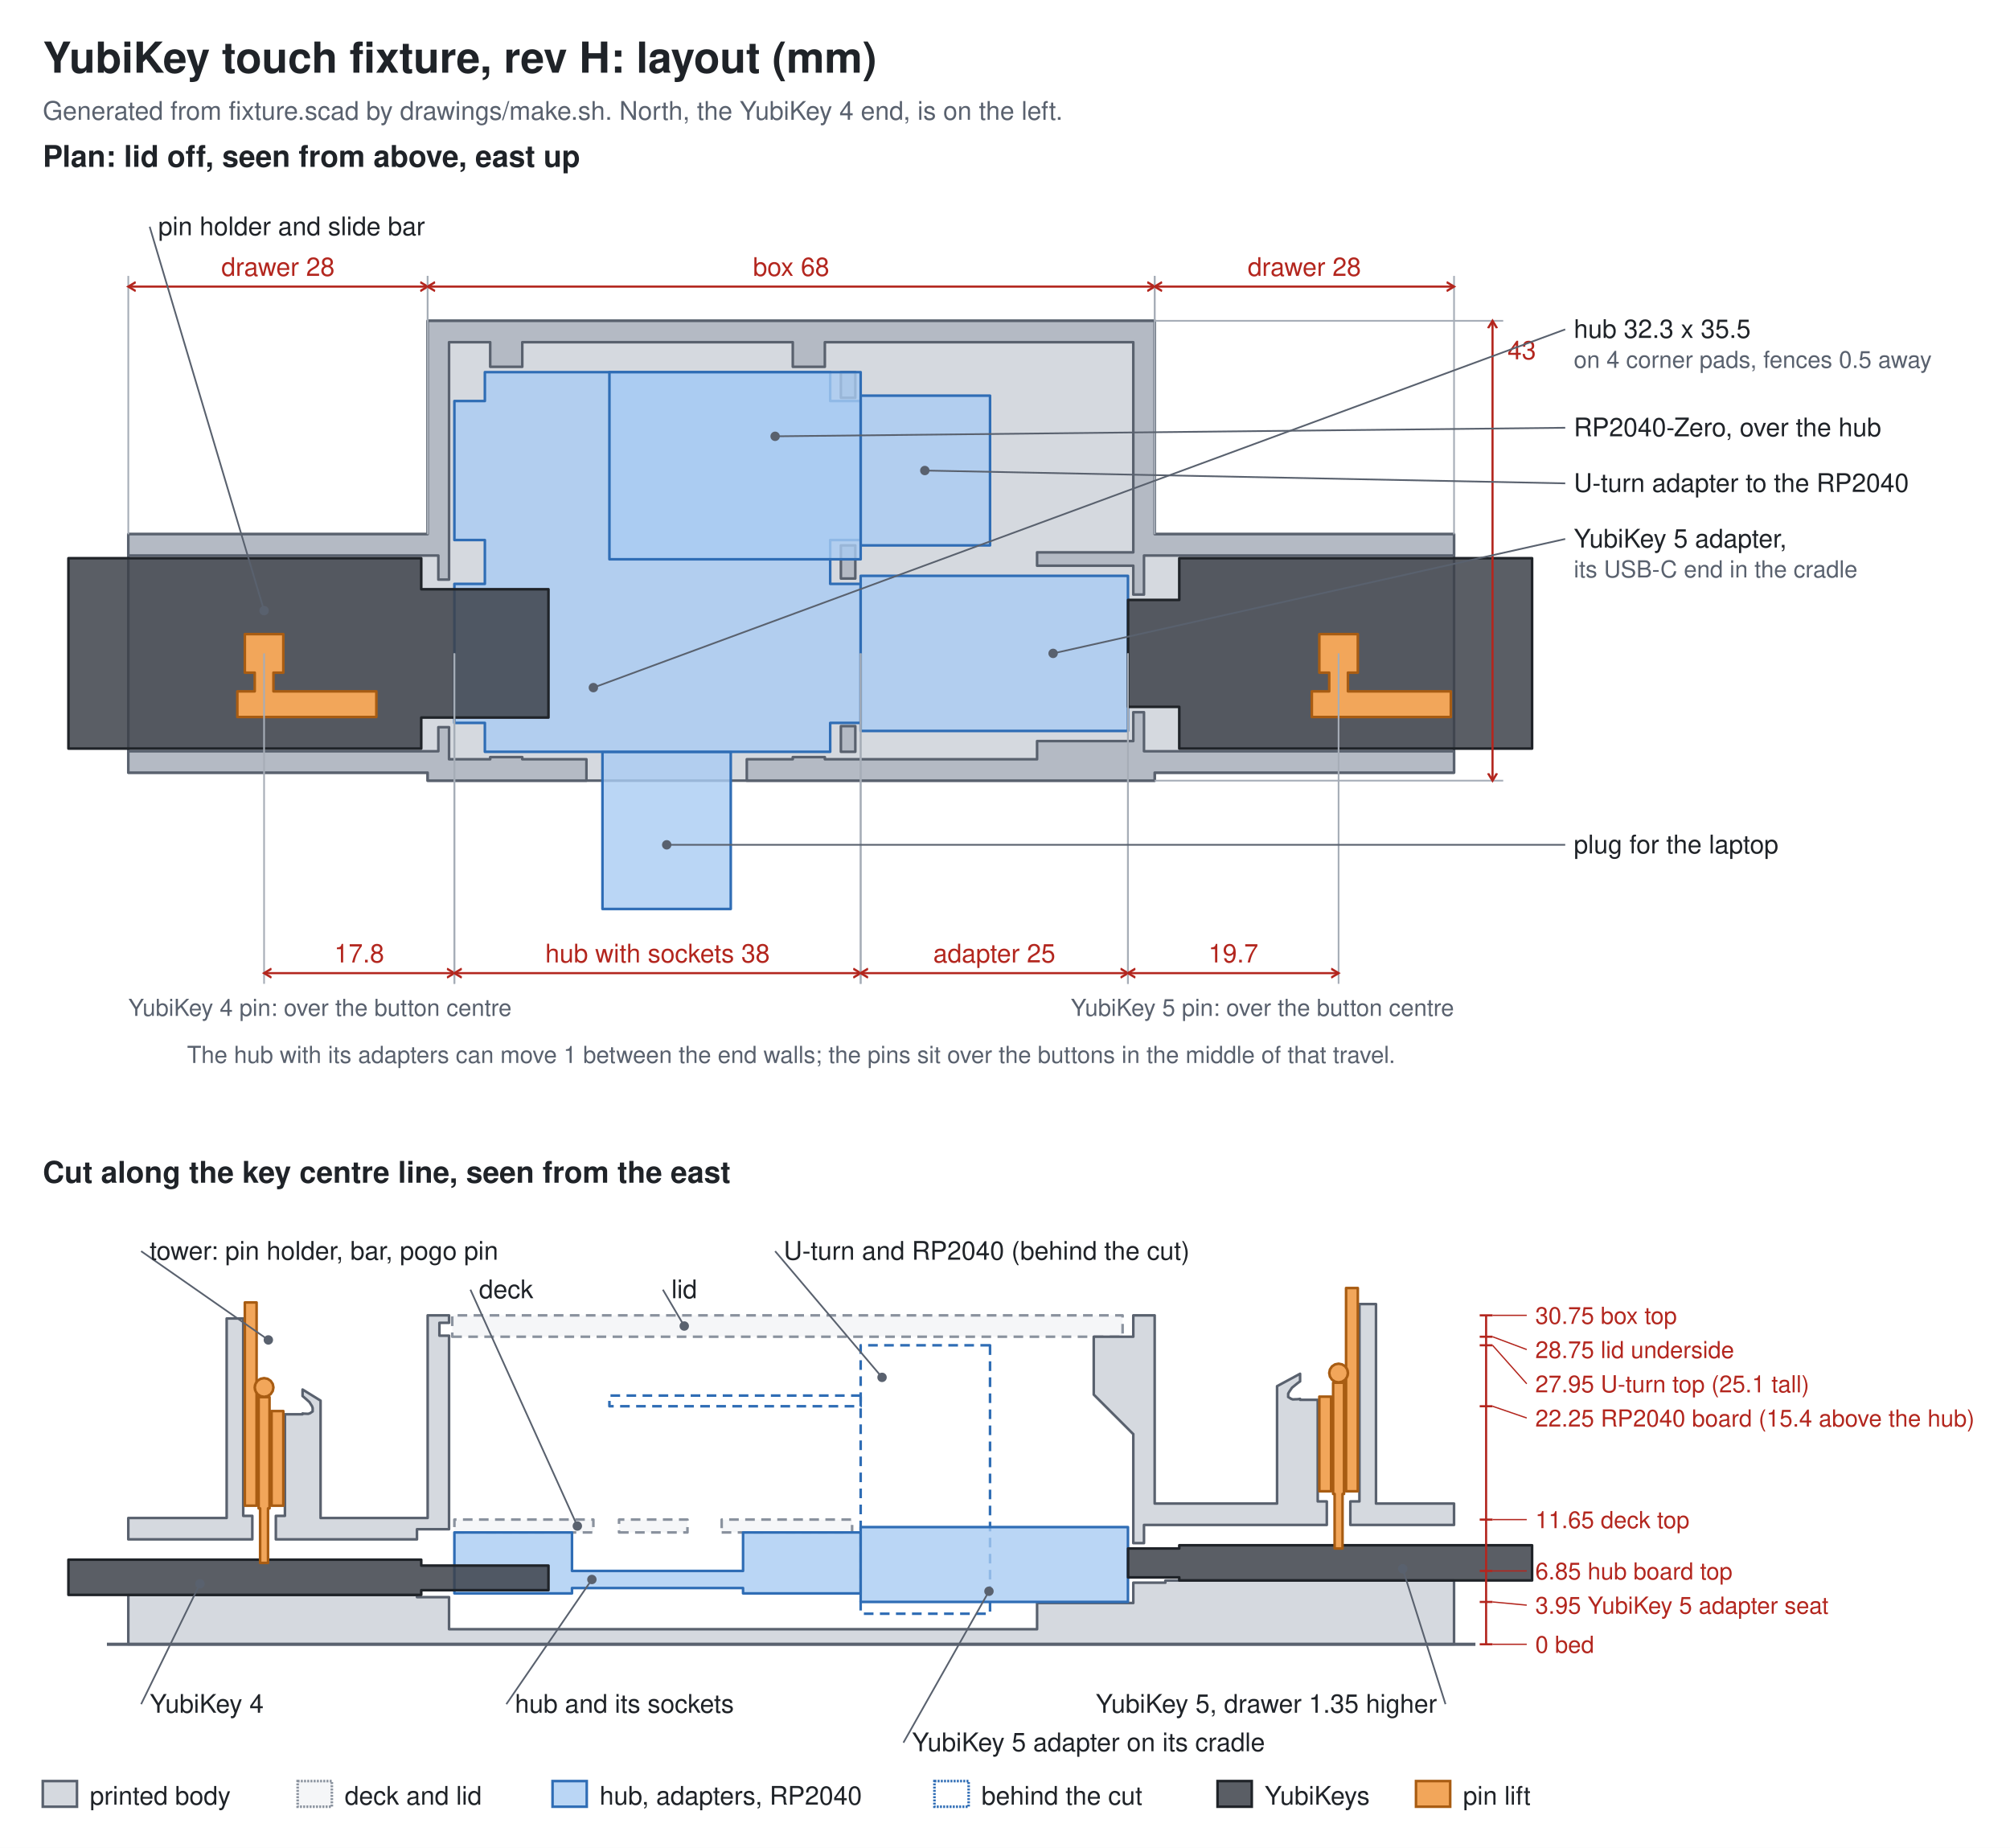
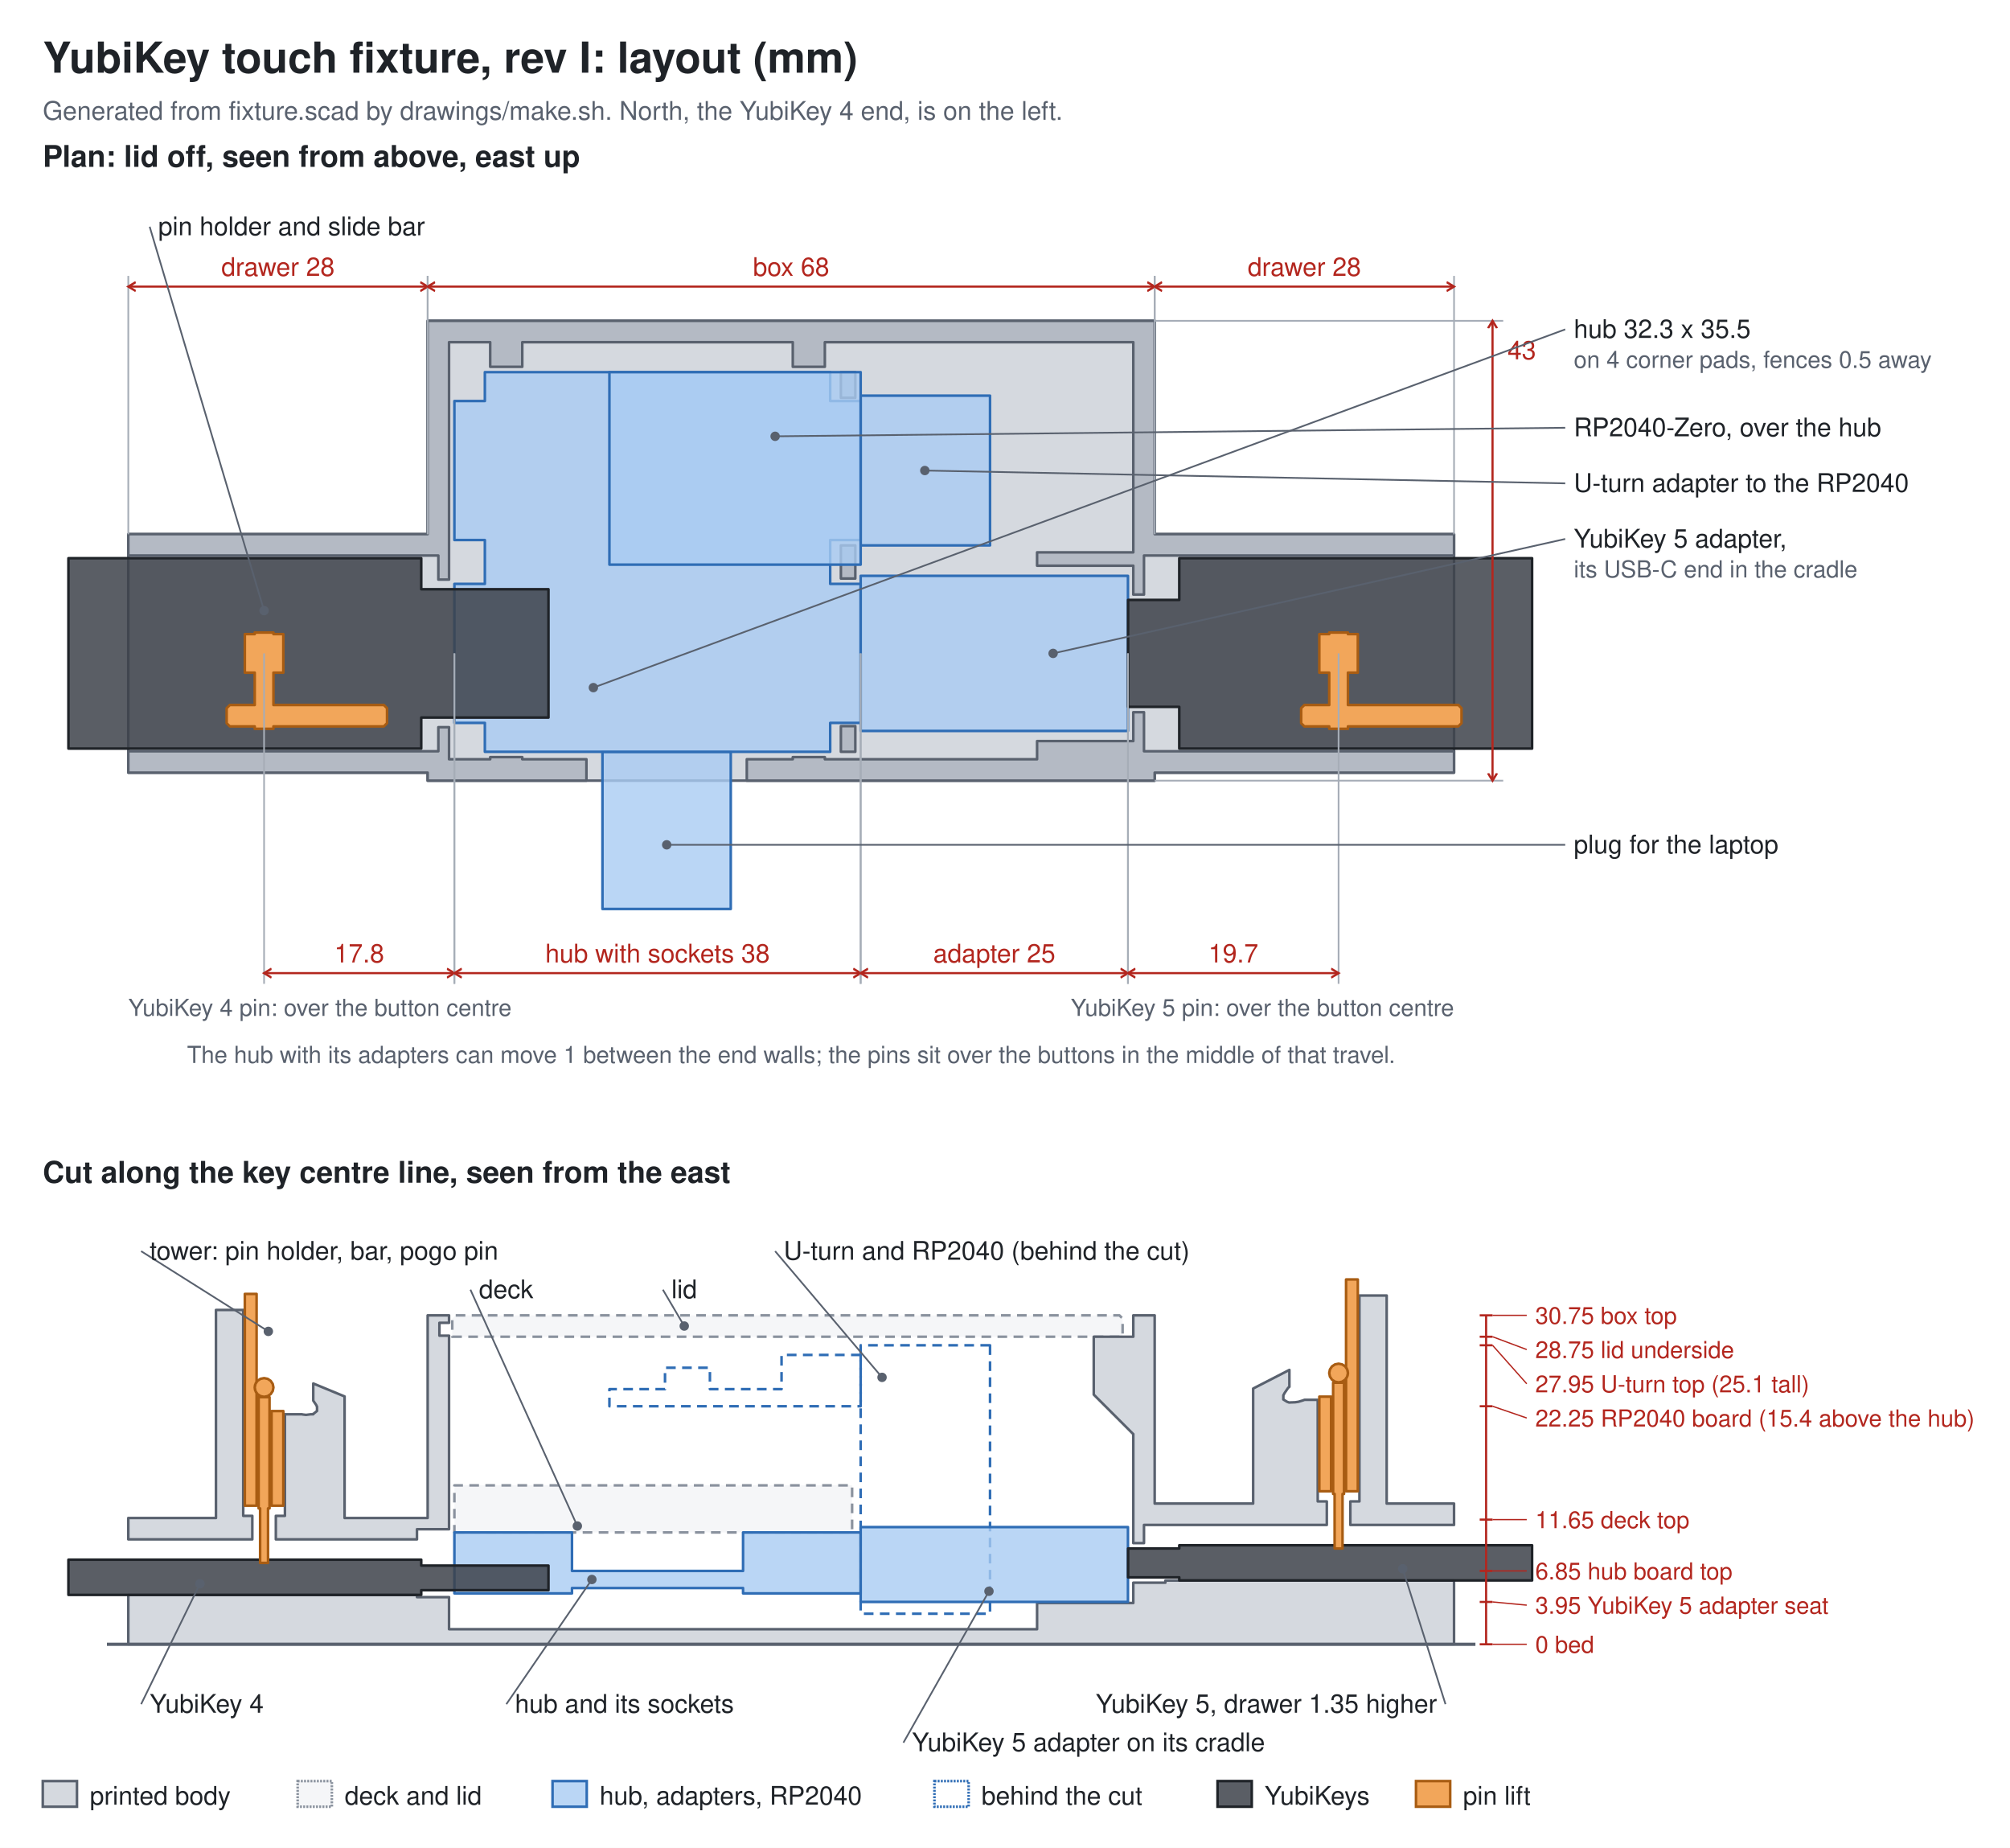
<svg xmlns="http://www.w3.org/2000/svg" width="940" height="864" viewBox="0 0 940 864" font-family="system-ui, -apple-system, Segoe UI, Helvetica, Arial, sans-serif">
  <defs>
    <marker id="a" viewBox="0 0 10 10" refX="5" refY="5" markerWidth="7" markerHeight="7" orient="auto-start-reverse">
      <path d="M 0 2 L 5 5 L 0 8" fill="none" stroke="#b3261e" stroke-width="1.5" />
    </marker>
  </defs>
  <rect width="100%" height="100%" fill="#ffffff" />
-   <text x="20.0" y="34.0" font-size="20" text-anchor="start" font-weight="700" fill="#1f2328">YubiKey touch fixture, rev H: layout (mm)</text>
+   <text x="20.0" y="34.0" font-size="20" text-anchor="start" font-weight="700" fill="#1f2328">YubiKey touch fixture, rev I: layout (mm)</text>
  <text x="20.0" y="56.0" font-size="12" text-anchor="start" font-weight="400" fill="#59616e">Generated from fixture.scad by drawings/make.sh. North, the YubiKey 4 end, is on the left.</text>
  <text x="20.0" y="78.0" font-size="14" text-anchor="start" font-weight="700" fill="#1f2328">Plan: lid off, seen from above, east up</text>
  <g transform="matrix(0,-5.0,5.0,0,200.0,365.0)">
    <path d="M 23.05,68 L 43,68 L 43,-0 L 23.05,-0 L 23.05,-28 L 0.75,-28  L 0.75,-0 L 0,-0 L 0,68 L 0.75,68 L 0.75,96 L 23.05,96  z" fill="#d5d9df" fill-opacity="1.0" stroke="#59616e" stroke-width="0.240" stroke-linejoin="round" fill-rule="evenodd" />
  </g>
  <g transform="matrix(0,-5.0,5.0,0,200.0,365.0)">
    <path d="M 0,68 L 0.75,68 L 0.75,96 L 2.75,96 L 2.75,67 L 6.4,67  L 6.4,66 L 3.7,66 L 3.7,57 L 2,57 L 2,37.15 L 2.2,37.15  L 2.2,34.15 L 2,34.15 L 2,29.85 L 0,29.85 z M 0,14.85 L 2,14.85 L 2,8.85 L 2.2,8.85 L 2.2,5.85 L 2,5.85  L 2,2 L 5,2 L 5,1 L 2.75,1 L 2.75,-28 L 0.75,-28  L 0.75,-0 L 0,-0 z M 2.7,40 L 5.1,40 L 5.1,38.65 L 2.7,38.65 z M 17.4,67 L 21.05,67 L 21.05,96 L 23.05,96 L 23.05,68 L 43,68  L 43,-0 L 23.05,-0 L 23.05,-28 L 21.05,-28 L 21.05,1 L 18.8,1  L 18.8,2 L 41,2 L 41,5.85 L 38.7,5.85 L 38.7,8.85 L 41,8.85  L 41,34.15 L 38.7,34.15 L 38.7,37.15 L 41,37.15 L 41,66 L 21.35,66  L 21.35,57 L 20.1,57 L 20.1,66 L 17.4,66 z M 18.9,40 L 22,40 L 22,38.65 L 18.9,38.65 z M 35.8,40 L 38.2,40 L 38.2,38.65 L 35.8,38.65 z" fill="#b4bac4" fill-opacity="1.0" stroke="#59616e" stroke-width="0.240" stroke-linejoin="round" fill-rule="evenodd" />
  </g>
  <g transform="matrix(0,-5.0,5.0,0,200.0,365.0)">
    <path d="M 2.7,16.35 L -12,16.35 L -12,28.35 L 2.7,28.35 z" fill="#a9cbf2" fill-opacity="0.8" stroke="#2f6db5" stroke-width="0.240" stroke-linejoin="round" fill-rule="evenodd" />
  </g>
  <g transform="matrix(0,-5.0,5.0,0,200.0,365.0)">
    <path d="M 18.4,37.65 L 22.5,37.65 L 22.5,40.5 L 35.5,40.5 L 35.5,37.65 L 38.2,37.65  L 38.2,5.35 L 35.5,5.35 L 35.5,2.5 L 22.5,2.5 L 22.5,5.35 L 18.4,5.35  L 18.4,2.5 L 5.4,2.5 L 5.4,5.35 L 2.7,5.35 L 2.7,37.65 L 5.4,37.65  L 5.4,40.5 L 18.4,40.5 z" fill="#a9cbf2" fill-opacity="0.8" stroke="#2f6db5" stroke-width="0.240" stroke-linejoin="round" fill-rule="evenodd" />
  </g>
  <g transform="matrix(0,-5.0,5.0,0,200.0,365.0)">
    <path d="M 19.15,40.5 L 4.65,40.5 L 4.65,65.5 L 19.15,65.5 z" fill="#a9cbf2" fill-opacity="0.8" stroke="#2f6db5" stroke-width="0.240" stroke-linejoin="round" fill-rule="evenodd" />
  </g>
  <g transform="matrix(0,-5.0,5.0,0,200.0,365.0)">
    <path d="M 36,40.5 L 22,40.5 L 22,52.6 L 36,52.6 z" fill="#a9cbf2" fill-opacity="0.8" stroke="#2f6db5" stroke-width="0.240" stroke-linejoin="round" fill-rule="evenodd" />
  </g>
  <g transform="matrix(0,-5.0,5.0,0,200.0,365.0)">
-     <path d="M 38.2,17 L 20.7,17 L 20.7,40.5 L 38.2,40.5 z" fill="#a9cbf2" fill-opacity="0.8" stroke="#2f6db5" stroke-width="0.240" stroke-linejoin="round" fill-rule="evenodd" />
+     <path d="M 38.2,17 L 20.2,17 L 20.2,40.5 L 38.2,40.5 z" fill="#a9cbf2" fill-opacity="0.8" stroke="#2f6db5" stroke-width="0.240" stroke-linejoin="round" fill-rule="evenodd" />
  </g>
  <g transform="matrix(0,-5.0,5.0,0,200.0,365.0)">
    <path d="M 17.9,-0.6 L 20.8,-0.6 L 20.8,-33.6 L 3,-33.6 L 3,-0.6 L 5.9,-0.6  L 5.9,11.3 L 17.9,11.3 z M 20.8,70.3 L 16.9,70.3 L 16.9,65.51 L 6.9,65.51 L 6.9,70.3 L 3,70.3  L 3,103.3 L 20.8,103.3 z" fill="#3d424a" fill-opacity="0.85" stroke="#1f2328" stroke-width="0.240" stroke-linejoin="round" fill-rule="evenodd" />
  </g>
  <g transform="matrix(0,-5.0,5.0,0,200.0,365.0)">
-     <path d="M 8.35,-14.425 L 10.1,-14.425 L 10.1,-13.5 L 13.7,-13.5 L 13.7,-17.1 L 10.1,-17.1  L 10.1,-16.175 L 8.35,-16.175 L 8.35,-17.8 L 5.95,-17.8 L 5.95,-4.8 L 8.35,-4.8  z M 8.35,86.075 L 10.1,86.075 L 10.1,87 L 13.7,87 L 13.7,83.4 L 10.1,83.4  L 10.1,84.325 L 8.35,84.325 L 8.35,82.7 L 5.95,82.7 L 5.95,95.7 L 8.35,95.7  z" fill="#f2a65a" fill-opacity="1.0" stroke="#a85c12" stroke-width="0.240" stroke-linejoin="round" fill-rule="evenodd" />
+     <path d="M 7.075,-4.1 L 7.075,-14.425 L 10.1,-14.425 L 10.1,-13.5 L 13.7,-13.5 L 13.7,-14.425  L 13.85,-14.425 L 13.85,-16.175 L 13.7,-16.175 L 13.7,-17.1 L 10.1,-17.1 L 10.1,-16.175  L 7.075,-16.175 L 7.075,-18.5 L 6.775,-18.8 L 5.375,-18.8 L 5.075,-18.5 L 5.075,-16.175  L 4.85,-16.175 L 4.85,-14.425 L 5.075,-14.425 L 5.075,-4.1 L 5.375,-3.8 L 6.775,-3.8  z M 7.075,96.4 L 7.075,86.075 L 10.1,86.075 L 10.1,87 L 13.7,87 L 13.7,86.075  L 13.85,86.075 L 13.85,84.325 L 13.7,84.325 L 13.7,83.4 L 10.1,83.4 L 10.1,84.325  L 7.075,84.325 L 7.075,82 L 6.775,81.7 L 5.375,81.7 L 5.075,82 L 5.075,84.325  L 4.85,84.325 L 4.85,86.075 L 5.075,86.075 L 5.075,96.4 L 5.375,96.7 L 6.775,96.7  z" fill="#f2a65a" fill-opacity="1.0" stroke="#a85c12" stroke-width="0.240" stroke-linejoin="round" fill-rule="evenodd" />
  </g>
  <line x1="60.0" y1="249.8" x2="60.0" y2="129.0" stroke="#a6adb7" stroke-width="0.8" />
  <line x1="200.0" y1="249.8" x2="200.0" y2="129.0" stroke="#a6adb7" stroke-width="0.8" />
  <line x1="60.0" y1="134.0" x2="200.0" y2="134.0" stroke="#b3261e" stroke-width="1.0" marker-start="url(#a)" marker-end="url(#a)" />
  <text x="130.0" y="129.0" font-size="12" text-anchor="middle" font-weight="400" fill="#b3261e">drawer 28</text>
  <line x1="200.0" y1="150.0" x2="200.0" y2="129.0" stroke="#a6adb7" stroke-width="0.8" />
  <line x1="540.0" y1="150.0" x2="540.0" y2="129.0" stroke="#a6adb7" stroke-width="0.8" />
  <line x1="200.0" y1="134.0" x2="540.0" y2="134.0" stroke="#b3261e" stroke-width="1.0" marker-start="url(#a)" marker-end="url(#a)" />
  <text x="370.0" y="129.0" font-size="12" text-anchor="middle" font-weight="400" fill="#b3261e">box 68</text>
  <line x1="540.0" y1="249.8" x2="540.0" y2="129.0" stroke="#a6adb7" stroke-width="0.8" />
  <line x1="680.0" y1="249.8" x2="680.0" y2="129.0" stroke="#a6adb7" stroke-width="0.8" />
  <line x1="540.0" y1="134.0" x2="680.0" y2="134.0" stroke="#b3261e" stroke-width="1.0" marker-start="url(#a)" marker-end="url(#a)" />
  <text x="610.0" y="129.0" font-size="12" text-anchor="middle" font-weight="400" fill="#b3261e">drawer 28</text>
  <line x1="540.0" y1="365.0" x2="703.0" y2="365.0" stroke="#a6adb7" stroke-width="0.8" />
  <line x1="540.0" y1="150.0" x2="703.0" y2="150.0" stroke="#a6adb7" stroke-width="0.8" />
  <line x1="698.0" y1="365.0" x2="698.0" y2="150.0" stroke="#b3261e" stroke-width="1.0" marker-start="url(#a)" marker-end="url(#a)" />
  <text x="705.0" y="168.0" font-size="12" text-anchor="start" font-weight="400" fill="#b3261e">43</text>
  <line x1="123.5" y1="305.5" x2="123.5" y2="460.0" stroke="#a6adb7" stroke-width="0.8" />
  <line x1="212.5" y1="305.5" x2="212.5" y2="460.0" stroke="#a6adb7" stroke-width="0.8" />
  <line x1="123.5" y1="455.0" x2="212.5" y2="455.0" stroke="#b3261e" stroke-width="1.0" marker-start="url(#a)" marker-end="url(#a)" />
  <text x="168.0" y="450.0" font-size="12" text-anchor="middle" font-weight="400" fill="#b3261e">17.8</text>
  <line x1="212.5" y1="305.5" x2="212.5" y2="460.0" stroke="#a6adb7" stroke-width="0.8" />
  <line x1="402.5" y1="305.5" x2="402.5" y2="460.0" stroke="#a6adb7" stroke-width="0.8" />
  <line x1="212.5" y1="455.0" x2="402.5" y2="455.0" stroke="#b3261e" stroke-width="1.0" marker-start="url(#a)" marker-end="url(#a)" />
  <text x="307.5" y="450.0" font-size="12" text-anchor="middle" font-weight="400" fill="#b3261e">hub with sockets 38</text>
  <line x1="402.5" y1="305.5" x2="402.5" y2="460.0" stroke="#a6adb7" stroke-width="0.8" />
  <line x1="527.5" y1="305.5" x2="527.5" y2="460.0" stroke="#a6adb7" stroke-width="0.8" />
  <line x1="402.5" y1="455.0" x2="527.5" y2="455.0" stroke="#b3261e" stroke-width="1.0" marker-start="url(#a)" marker-end="url(#a)" />
  <text x="465.0" y="450.0" font-size="12" text-anchor="middle" font-weight="400" fill="#b3261e">adapter 25</text>
  <line x1="527.5" y1="305.5" x2="527.5" y2="460.0" stroke="#a6adb7" stroke-width="0.8" />
  <line x1="626.0" y1="305.5" x2="626.0" y2="460.0" stroke="#a6adb7" stroke-width="0.8" />
  <line x1="527.5" y1="455.0" x2="626.0" y2="455.0" stroke="#b3261e" stroke-width="1.0" marker-start="url(#a)" marker-end="url(#a)" />
  <text x="576.8" y="450.0" font-size="12" text-anchor="middle" font-weight="400" fill="#b3261e">19.7</text>
  <text x="60.0" y="475.0" font-size="11" text-anchor="start" font-weight="400" fill="#59616e">YubiKey 4 pin: over the button centre</text>
  <text x="680.0" y="475.0" font-size="11" text-anchor="end" font-weight="400" fill="#59616e">YubiKey 5 pin: over the button centre</text>
  <text x="370.0" y="497.0" font-size="11" text-anchor="middle" font-weight="400" fill="#59616e">The hub with its adapters can move 1 between the end walls; the pins sit over the buttons in the middle of that travel.</text>
  <line x1="277.5" y1="321.5" x2="732.0" y2="154.0" stroke="#59616e" stroke-width="0.8" />
  <circle cx="277.5" cy="321.5" r="2.2" fill="#59616e" />
  <text x="736.0" y="158.0" font-size="12" text-anchor="start" font-weight="400" fill="#1f2328">hub 32.3 x 35.5</text>
  <text x="736.0" y="172.0" font-size="11" text-anchor="start" font-weight="400" fill="#59616e">on 4 corner pads, fences 0.5 away</text>
  <line x1="362.5" y1="204.0" x2="732.0" y2="200.0" stroke="#59616e" stroke-width="0.8" />
  <circle cx="362.5" cy="204.0" r="2.2" fill="#59616e" />
  <text x="736.0" y="204.0" font-size="12" text-anchor="start" font-weight="400" fill="#1f2328">RP2040-Zero, over the hub</text>
  <line x1="432.5" y1="220.0" x2="732.0" y2="226.0" stroke="#59616e" stroke-width="0.8" />
  <circle cx="432.5" cy="220.0" r="2.2" fill="#59616e" />
  <text x="736.0" y="230.0" font-size="12" text-anchor="start" font-weight="400" fill="#1f2328">U-turn adapter to the RP2040</text>
  <line x1="492.5" y1="305.5" x2="732.0" y2="252.0" stroke="#59616e" stroke-width="0.8" />
  <circle cx="492.5" cy="305.5" r="2.2" fill="#59616e" />
  <text x="736.0" y="256.0" font-size="12" text-anchor="start" font-weight="400" fill="#1f2328">YubiKey 5 adapter,</text>
  <text x="736.0" y="270.0" font-size="11" text-anchor="start" font-weight="400" fill="#59616e">its USB-C end in the cradle</text>
  <line x1="311.8" y1="395.0" x2="732.0" y2="395.0" stroke="#59616e" stroke-width="0.8" />
  <circle cx="311.8" cy="395.0" r="2.2" fill="#59616e" />
  <text x="736.0" y="399.0" font-size="12" text-anchor="start" font-weight="400" fill="#1f2328">plug for the laptop</text>
  <line x1="123.5" y1="285.5" x2="70.0" y2="106.0" stroke="#59616e" stroke-width="0.8" />
  <circle cx="123.5" cy="285.5" r="2.2" fill="#59616e" />
  <text x="74.0" y="110.0" font-size="12" text-anchor="start" font-weight="400" fill="#1f2328">pin holder and slide bar</text>
  <text x="20.0" y="553.0" font-size="14" text-anchor="start" font-weight="700" fill="#1f2328">Cut along the key centre line, seen from the east</text>
  <g transform="matrix(5.0,0,0,5.0,200.0,768.75)">
-     <path d="M 2.3,-28.75 L 65,-28.75 L 65,-30.75 L 2.3,-30.75 z M 2.5,-10.45 L 15.5,-10.45 L 15.5,-11.65 L 2.5,-11.65 z M 17.9,-10.45 L 24.3,-10.45 L 24.3,-11.65 L 17.9,-11.65 z M 27.5,-10.45 L 39.7,-10.45 L 39.7,-11.65 L 27.5,-11.65 z" fill="#eef0f3" fill-opacity="0.6" stroke="#8a929e" stroke-width="0.240" stroke-dasharray="0.9 0.6" stroke-linejoin="round" fill-rule="evenodd" />
+     <path d="M 2.3,-28.75 L 65,-28.75 L 65,-30.45 L 64.7,-30.75 L 2.6,-30.75 L 2.3,-30.45  z M 2.5,-10.45 L 39.7,-10.45 L 39.7,-14.85 L 2.5,-14.85 z" fill="#eef0f3" fill-opacity="0.6" stroke="#8a929e" stroke-width="0.240" stroke-dasharray="0.9 0.6" stroke-linejoin="round" fill-rule="evenodd" />
  </g>
  <g transform="matrix(5.0,0,0,5.0,200.0,768.75)">
    <path d="M 52.6,-27.95 L 40.5,-27.95 L 40.5,-2.85 L 52.6,-2.85 z" fill="none" fill-opacity="1.0" stroke="#2f6db5" stroke-width="0.240" stroke-dasharray="0.9 0.6" stroke-linejoin="round" fill-rule="evenodd" />
  </g>
  <g transform="matrix(5.0,0,0,5.0,200.0,768.75)">
-     <path d="M 40.5,-23.25 L 17,-23.25 L 17,-22.25 L 40.5,-22.25 z" fill="none" fill-opacity="1.0" stroke="#2f6db5" stroke-width="0.240" stroke-dasharray="0.9 0.6" stroke-linejoin="round" fill-rule="evenodd" />
+     <path d="M 40.5,-27.05 L 33.1,-27.05 L 33.1,-23.85 L 26.4,-23.85 L 26.4,-25.85 L 22.2,-25.85  L 22.2,-23.85 L 17,-23.85 L 17,-22.25 L 40.5,-22.25 z" fill="none" fill-opacity="1.0" stroke="#2f6db5" stroke-width="0.240" stroke-dasharray="0.9 0.6" stroke-linejoin="round" fill-rule="evenodd" />
  </g>
  <g transform="matrix(5.0,0,0,5.0,200.0,768.75)">
-     <path d="M -28,-0 L 96,-0 L 96,-5.95 L 69,-5.95 L 69,-5.75 L 66,-5.75  L 66,-3.85 L 57,-3.85 L 57,-1.4 L 2,-1.4 L 2,-4.4 L -1,-4.4  L -1,-4.6 L -28,-4.6 z M -28,-9.8 L -16.4,-9.8 L -16.4,-12 L -17.25,-12 L -17.25,-30.455 L -18.8,-30.455  L -18.8,-11.8 L -28,-11.8 z M -14.2,-9.8 L -1,-9.8 L -1,-10.75 L 2,-10.75 L 2,-28.85 L 1.1,-28.85  L 1.1,-30.05 L 2,-30.05 L 2,-30.75 L 0,-30.75 L 0,-11.8 L -10.016,-11.8  L -10.016,-22.775 L -11.7,-23.814 L -11.7,-23.199 L -11.674,-23.183 L -11.325,-22.881 L -11.314,-22.871  L -11.059,-22.639 L -10.818,-22.26 L -10.757,-22.078 L -10.757,-21.765 L -10.779,-21.75 L -11.007,-21.596  L -11.168,-21.541 L -11.554,-21.556 L -11.577,-21.557 L -11.7,-21.577 L -11.7,-21.5 L -13.35,-21.5  L -13.35,-12 L -14.2,-12 z M 62.3,-23.34 L 65.99,-19.65 L 66,-19.65 L 66,-9.45 L 67,-9.45 L 67,-11.15  L 69,-11.15 L 69,-11.15 L 84.1,-11.15 L 84.1,-13.35 L 83.25,-13.35 L 83.25,-22.85  L 81.6,-22.85 L 81.6,-22.942 L 81.373,-22.907 L 81.347,-22.907 L 80.912,-22.891 L 80.763,-22.945  L 80.512,-23.1 L 80.487,-23.115 L 80.487,-23.427 L 80.496,-23.444 L 80.588,-23.61 L 80.833,-23.967  L 80.848,-23.989 L 80.876,-24.011 L 81.33,-24.378 L 81.338,-24.384 L 81.534,-24.532 L 81.6,-24.57  L 81.6,-25.287 L 79.447,-24.125 L 79.447,-13.15 L 68,-13.15 L 68,-30.75 L 66,-30.75  L 66,-28.75 L 62.3,-28.75 z M 86.3,-11.15 L 96,-11.15 L 96,-13.15 L 88.7,-13.15 L 88.7,-31.805 L 87.15,-31.805  L 87.15,-13.35 L 86.3,-13.35 z" fill="#d5d9df" fill-opacity="1.0" stroke="#59616e" stroke-width="0.240" stroke-linejoin="round" fill-rule="evenodd" />
+     <path d="M -28,-0 L 96,-0 L 96,-5.95 L 69,-5.95 L 69,-5.75 L 66,-5.75  L 66,-3.85 L 57,-3.85 L 57,-1.4 L 2,-1.4 L 2,-4.4 L -1,-4.4  L -1,-4.6 L -28,-4.6 z M -28,-9.8 L -16.4,-9.8 L -16.4,-12 L -17.25,-12 L -17.25,-31.255 L -19.8,-31.255  L -19.8,-11.8 L -28,-11.8 z M -14.2,-9.8 L -1,-9.8 L -1,-10.75 L 2,-10.75 L 2,-28.85 L 1.1,-28.85  L 1.1,-30.05 L 2,-30.05 L 2,-30.75 L 0,-30.75 L 0,-11.8 L -7.77,-11.8  L -7.77,-23.167 L -10.7,-24.378 L -10.7,-22.771 L -10.422,-22.364 L -10.355,-22.219 L -10.347,-22.201  L -10.347,-21.811 L -10.629,-21.581 L -10.659,-21.556 L -10.678,-21.552 L -10.7,-21.547 L -10.7,-21.5  L -10.923,-21.5 L -11.371,-21.443 L -11.391,-21.445 L -11.662,-21.476 L -11.773,-21.5 L -13.35,-21.5  L -13.35,-12 L -14.2,-12 z M 62.3,-23.34 L 65.99,-19.65 L 66,-19.65 L 66,-9.45 L 67,-9.45 L 67,-11.15  L 68,-11.15 L 68,-11.15 L 84.1,-11.15 L 84.1,-13.35 L 83.25,-13.35 L 83.25,-22.85  L 82.01,-22.85 L 81.897,-22.806 L 81.873,-22.797 L 81.852,-22.79 L 81.442,-22.667 L 81.161,-22.625  L 81.141,-22.622 L 80.565,-22.601 L 80.397,-22.663 L 80.379,-22.669 L 80.346,-22.69 L 80.034,-22.882  L 80.034,-23.272 L 80.048,-23.297 L 80.159,-23.5 L 80.461,-23.939 L 80.485,-23.974 L 80.6,-24.067  L 80.6,-25.649 L 77.21,-23.904 L 77.21,-13.15 L 68,-13.15 L 68,-30.75 L 66,-30.75  L 66,-28.75 L 62.3,-28.75 z M 86.3,-11.15 L 96,-11.15 L 96,-13.15 L 89.7,-13.15 L 89.7,-32.605 L 87.15,-32.605  L 87.15,-13.35 L 86.3,-13.35 z" fill="#d5d9df" fill-opacity="1.0" stroke="#59616e" stroke-width="0.240" stroke-linejoin="round" fill-rule="evenodd" />
  </g>
  <g transform="matrix(5.0,0,0,5.0,200.0,768.75)">
    <path d="M 2.5,-4.75 L 13.5,-4.75 L 13.5,-5.25 L 29.5,-5.25 L 29.5,-4.75 L 40.5,-4.75  L 40.5,-10.45 L 29.5,-10.45 L 29.5,-6.85 L 13.5,-6.85 L 13.5,-10.45 L 2.5,-10.45  z" fill="#a9cbf2" fill-opacity="0.8" stroke="#2f6db5" stroke-width="0.240" stroke-linejoin="round" fill-rule="evenodd" />
  </g>
  <g transform="matrix(5.0,0,0,5.0,200.0,768.75)">
    <path d="M 40.5,-3.95 L 65.5,-3.95 L 65.5,-10.95 L 40.5,-10.95 z" fill="#a9cbf2" fill-opacity="0.8" stroke="#2f6db5" stroke-width="0.240" stroke-linejoin="round" fill-rule="evenodd" />
  </g>
  <g transform="matrix(5.0,0,0,5.0,200.0,768.75)">
    <path d="M -33.6,-4.61 L -0.6,-4.61 L -0.6,-5.05 L 11.3,-5.05 L 11.3,-7.35 L -0.6,-7.35  L -0.6,-7.9 L -33.6,-7.9 z M 65.51,-6.25 L 70.3,-6.25 L 70.3,-5.96 L 103.3,-5.96 L 103.3,-9.25 L 70.3,-9.25  L 70.3,-8.95 L 65.51,-8.95 z" fill="#3d424a" fill-opacity="0.85" stroke="#1f2328" stroke-width="0.240" stroke-linejoin="round" fill-rule="evenodd" />
  </g>
  <g transform="matrix(5.0,0,0,5.0,200.0,768.75)">
-     <path d="M -17.1,-12.95 L -16,-12.95 L -16,-23.492 L -16.058,-23.567 L -16.087,-23.638 L -15.919,-23.386  L -15.635,-23.197 L -15.3,-23.13 L -14.965,-23.197 L -14.681,-23.386 L -14.492,-23.67 L -14.425,-24.005  L -14.492,-24.34 L -14.681,-24.624 L -14.965,-24.813 L -15.3,-24.88 L -15.635,-24.813 L -15.919,-24.624  L -16.087,-24.372 L -16.058,-24.442 L -16,-24.518 L -16,-31.955 L -17.1,-31.955 z M -16.175,-24.005 L -16.145,-24.232 L -16.116,-24.302 L -16.175,-24.005 L -16.116,-23.708 L -16.145,-23.779  z M -15.81,-12.7 L -15.67,-12.7 L -15.67,-7.6 L -14.93,-7.6 L -14.93,-12.7 L -14.79,-12.7  L -14.79,-23.1 L -15.81,-23.1 z M -14.6,-12.95 L -13.5,-12.95 L -13.5,-21.8 L -14.6,-21.8 z M 83.4,-14.3 L 84.5,-14.3 L 84.5,-23.15 L 83.4,-23.15 z M 84.325,-25.355 L 84.392,-25.02 L 84.581,-24.736 L 84.865,-24.547 L 85.2,-24.48 L 85.535,-24.547  L 85.819,-24.736 L 85.987,-24.988 L 85.958,-24.918 L 85.9,-24.842 L 85.9,-14.3 L 87,-14.3  L 87,-33.305 L 85.9,-33.305 L 85.9,-25.868 L 85.958,-25.793 L 85.987,-25.722 L 85.819,-25.974  L 85.535,-26.163 L 85.2,-26.23 L 84.865,-26.163 L 84.581,-25.974 L 84.392,-25.69 z M 86.016,-25.652 L 86.045,-25.581 L 86.075,-25.355 L 86.045,-25.128 L 86.016,-25.058 L 86.075,-25.355  z M 84.69,-14.05 L 84.83,-14.05 L 84.83,-8.95 L 85.57,-8.95 L 85.57,-14.05 L 85.71,-14.05  L 85.71,-24.45 L 84.69,-24.45 z" fill="#f2a65a" fill-opacity="1.0" stroke="#a85c12" stroke-width="0.240" stroke-linejoin="round" fill-rule="evenodd" />
+     <path d="M -17.1,-12.95 L -16,-12.95 L -16,-23.492 L -16.058,-23.567 L -16.087,-23.638 L -15.919,-23.386  L -15.635,-23.197 L -15.3,-23.13 L -14.965,-23.197 L -14.681,-23.386 L -14.492,-23.67 L -14.425,-24.005  L -14.492,-24.34 L -14.681,-24.624 L -14.965,-24.813 L -15.3,-24.88 L -15.635,-24.813 L -15.919,-24.624  L -16.087,-24.372 L -16.058,-24.442 L -16,-24.518 L -16,-32.755 L -17.1,-32.755 z M -16.175,-24.005 L -16.145,-24.232 L -16.116,-24.302 L -16.175,-24.005 L -16.116,-23.708 L -16.145,-23.779  z M -15.81,-12.7 L -15.67,-12.7 L -15.67,-7.6 L -14.93,-7.6 L -14.93,-12.7 L -14.79,-12.7  L -14.79,-23.1 L -15.81,-23.1 z M -14.6,-12.95 L -13.5,-12.95 L -13.5,-21.8 L -14.6,-21.8 z M 83.4,-14.3 L 84.5,-14.3 L 84.5,-23.15 L 83.4,-23.15 z M 84.325,-25.355 L 84.392,-25.02 L 84.581,-24.736 L 84.865,-24.547 L 85.2,-24.48 L 85.535,-24.547  L 85.819,-24.736 L 85.987,-24.988 L 85.958,-24.918 L 85.9,-24.842 L 85.9,-14.3 L 87,-14.3  L 87,-34.105 L 85.9,-34.105 L 85.9,-25.868 L 85.958,-25.793 L 85.987,-25.722 L 85.819,-25.974  L 85.535,-26.163 L 85.2,-26.23 L 84.865,-26.163 L 84.581,-25.974 L 84.392,-25.69 z M 86.016,-25.652 L 86.045,-25.581 L 86.075,-25.355 L 86.045,-25.128 L 86.016,-25.058 L 86.075,-25.355  z M 84.69,-14.05 L 84.83,-14.05 L 84.83,-8.95 L 85.57,-8.95 L 85.57,-14.05 L 85.71,-14.05  L 85.71,-24.45 L 84.69,-24.45 z" fill="#f2a65a" fill-opacity="1.0" stroke="#a85c12" stroke-width="0.240" stroke-linejoin="round" fill-rule="evenodd" />
  </g>
  <line x1="50.0" y1="768.8" x2="690.0" y2="768.8" stroke="#59616e" stroke-width="1.5" />
  <line x1="692.0" y1="615.0" x2="698.0" y2="615.0" stroke="#b3261e" stroke-width="1.0" />
  <line x1="698.0" y1="615.0" x2="714.0" y2="615.0" stroke="#b3261e" stroke-width="0.6" />
  <text x="718.0" y="619.0" font-size="11" text-anchor="start" font-weight="400" fill="#b3261e">30.75  box top</text>
  <line x1="692.0" y1="625.0" x2="698.0" y2="625.0" stroke="#b3261e" stroke-width="1.0" />
  <line x1="698.0" y1="625.0" x2="714.0" y2="631.0" stroke="#b3261e" stroke-width="0.6" />
  <text x="718.0" y="635.0" font-size="11" text-anchor="start" font-weight="400" fill="#b3261e">28.75  lid underside</text>
  <line x1="692.0" y1="629.0" x2="698.0" y2="629.0" stroke="#b3261e" stroke-width="1.0" />
  <line x1="698.0" y1="629.0" x2="714.0" y2="647.0" stroke="#b3261e" stroke-width="0.6" />
  <text x="718.0" y="651.0" font-size="11" text-anchor="start" font-weight="400" fill="#b3261e">27.95  U-turn top (25.1 tall)</text>
  <line x1="692.0" y1="657.5" x2="698.0" y2="657.5" stroke="#b3261e" stroke-width="1.0" />
  <line x1="698.0" y1="657.5" x2="714.0" y2="663.0" stroke="#b3261e" stroke-width="0.6" />
  <text x="718.0" y="667.0" font-size="11" text-anchor="start" font-weight="400" fill="#b3261e">22.25  RP2040 board (15.4 above the hub)</text>
  <line x1="692.0" y1="710.5" x2="698.0" y2="710.5" stroke="#b3261e" stroke-width="1.0" />
  <line x1="698.0" y1="710.5" x2="714.0" y2="710.5" stroke="#b3261e" stroke-width="0.6" />
  <text x="718.0" y="714.5" font-size="11" text-anchor="start" font-weight="400" fill="#b3261e">11.65  deck top</text>
  <line x1="692.0" y1="734.5" x2="698.0" y2="734.5" stroke="#b3261e" stroke-width="1.0" />
  <line x1="698.0" y1="734.5" x2="714.0" y2="734.5" stroke="#b3261e" stroke-width="0.6" />
  <text x="718.0" y="738.5" font-size="11" text-anchor="start" font-weight="400" fill="#b3261e">6.85  hub board top</text>
  <line x1="692.0" y1="749.0" x2="698.0" y2="749.0" stroke="#b3261e" stroke-width="1.0" />
  <line x1="698.0" y1="749.0" x2="714.0" y2="750.5" stroke="#b3261e" stroke-width="0.6" />
  <text x="718.0" y="754.5" font-size="11" text-anchor="start" font-weight="400" fill="#b3261e">3.95  YubiKey 5 adapter seat</text>
  <line x1="692.0" y1="768.8" x2="698.0" y2="768.8" stroke="#b3261e" stroke-width="1.0" />
  <line x1="698.0" y1="768.8" x2="714.0" y2="768.8" stroke="#b3261e" stroke-width="0.6" />
  <text x="718.0" y="772.8" font-size="11" text-anchor="start" font-weight="400" fill="#b3261e">0  bed</text>
  <line x1="695.0" y1="768.8" x2="695.0" y2="615.0" stroke="#b3261e" stroke-width="1.0" />
-   <line x1="125.5" y1="626.5" x2="66.0" y2="585.0" stroke="#59616e" stroke-width="0.8" />
-   <circle cx="125.5" cy="626.5" r="2.2" fill="#59616e" />
+   <line x1="125.5" y1="622.5" x2="66.0" y2="585.0" stroke="#59616e" stroke-width="0.8" />
+   <circle cx="125.5" cy="622.5" r="2.2" fill="#59616e" />
  <text x="70.0" y="589.0" font-size="12" text-anchor="start" font-weight="400" fill="#1f2328">tower: pin holder, bar, pogo pin</text>
  <line x1="412.5" y1="644.0" x2="362.5" y2="585.0" stroke="#59616e" stroke-width="0.8" />
  <circle cx="412.5" cy="644.0" r="2.2" fill="#59616e" />
  <text x="366.5" y="589.0" font-size="12" text-anchor="start" font-weight="400" fill="#1f2328">U-turn and RP2040 (behind the cut)</text>
  <line x1="320.0" y1="620.0" x2="310.0" y2="603.0" stroke="#59616e" stroke-width="0.8" />
  <circle cx="320.0" cy="620.0" r="2.2" fill="#59616e" />
  <text x="314.0" y="607.0" font-size="12" text-anchor="start" font-weight="400" fill="#1f2328">lid</text>
  <line x1="270.0" y1="713.5" x2="220.0" y2="603.0" stroke="#59616e" stroke-width="0.8" />
  <circle cx="270.0" cy="713.5" r="2.2" fill="#59616e" />
  <text x="224.0" y="607.0" font-size="12" text-anchor="start" font-weight="400" fill="#1f2328">deck</text>
  <line x1="93.5" y1="740.5" x2="66.0" y2="796.8" stroke="#59616e" stroke-width="0.8" />
  <circle cx="93.5" cy="740.5" r="2.2" fill="#59616e" />
  <text x="70.0" y="800.8" font-size="12" text-anchor="start" font-weight="400" fill="#1f2328">YubiKey 4</text>
  <line x1="276.8" y1="738.5" x2="236.8" y2="796.8" stroke="#59616e" stroke-width="0.8" />
  <circle cx="276.8" cy="738.5" r="2.2" fill="#59616e" />
  <text x="240.8" y="800.8" font-size="12" text-anchor="start" font-weight="400" fill="#1f2328">hub and its sockets</text>
  <line x1="462.5" y1="744.0" x2="422.5" y2="814.8" stroke="#59616e" stroke-width="0.8" />
  <circle cx="462.5" cy="744.0" r="2.2" fill="#59616e" />
  <text x="426.5" y="818.8" font-size="12" text-anchor="start" font-weight="400" fill="#1f2328">YubiKey 5 adapter on its cradle</text>
  <line x1="656.0" y1="733.5" x2="676.0" y2="796.8" stroke="#59616e" stroke-width="0.8" />
  <circle cx="656.0" cy="733.5" r="2.2" fill="#59616e" />
  <text x="672.0" y="800.8" font-size="12" text-anchor="end" font-weight="400" fill="#1f2328">YubiKey 5, drawer 1.35 higher</text>
  <rect x="20" y="832.75" width="16" height="12" fill="#d5d9df" fill-opacity="1.0" stroke="#59616e" stroke-width="1.2" />
  <text x="42.0" y="843.8" font-size="12" text-anchor="start" font-weight="400" fill="#1f2328">printed body</text>
  <rect x="139.2" y="832.75" width="16" height="12" fill="#eef0f3" fill-opacity="0.6" stroke="#8a929e" stroke-width="1.2" stroke-dasharray="0.9,0.6" />
  <text x="161.2" y="843.8" font-size="12" text-anchor="start" font-weight="400" fill="#1f2328">deck and lid</text>
  <rect x="258.4" y="832.75" width="16" height="12" fill="#a9cbf2" fill-opacity="0.8" stroke="#2f6db5" stroke-width="1.2" />
  <text x="280.4" y="843.8" font-size="12" text-anchor="start" font-weight="400" fill="#1f2328">hub, adapters, RP2040</text>
  <rect x="437.0" y="832.75" width="16" height="12" fill="none" fill-opacity="1.0" stroke="#2f6db5" stroke-width="1.2" stroke-dasharray="0.9,0.6" />
  <text x="459.0" y="843.8" font-size="12" text-anchor="start" font-weight="400" fill="#1f2328">behind the cut</text>
  <rect x="569.4" y="832.75" width="16" height="12" fill="#3d424a" fill-opacity="0.85" stroke="#1f2328" stroke-width="1.2" />
  <text x="591.4" y="843.8" font-size="12" text-anchor="start" font-weight="400" fill="#1f2328">YubiKeys</text>
  <rect x="662.2" y="832.75" width="16" height="12" fill="#f2a65a" fill-opacity="1.0" stroke="#a85c12" stroke-width="1.2" />
  <text x="684.2" y="843.8" font-size="12" text-anchor="start" font-weight="400" fill="#1f2328">pin lift</text>
</svg>
